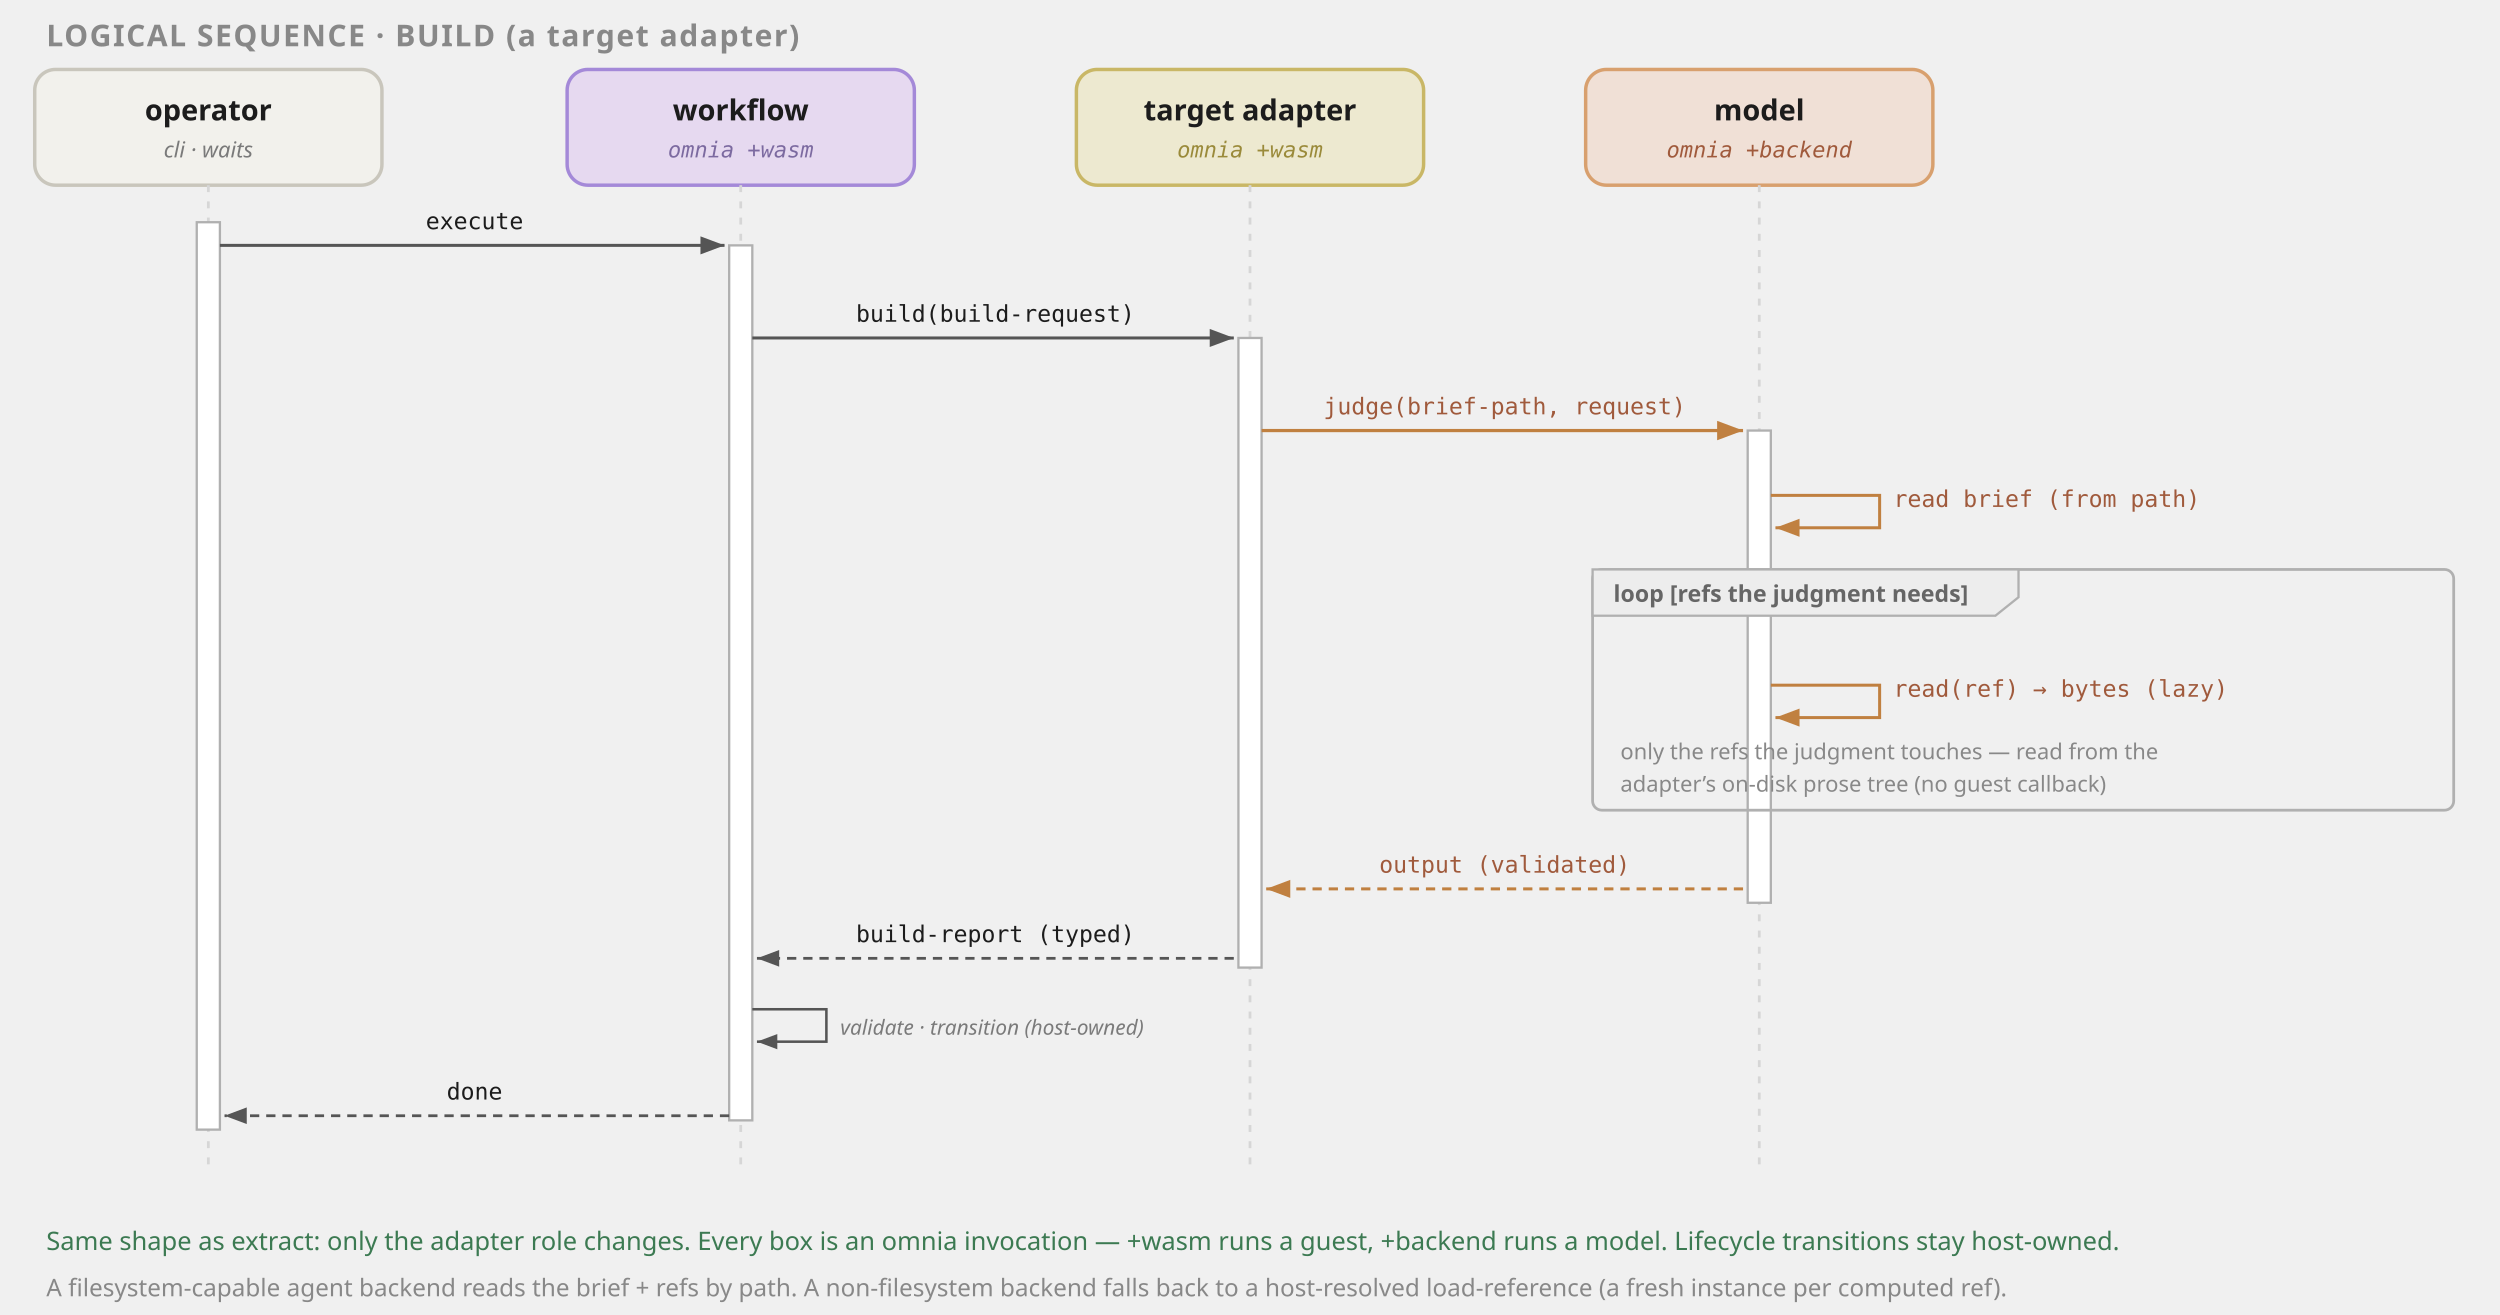
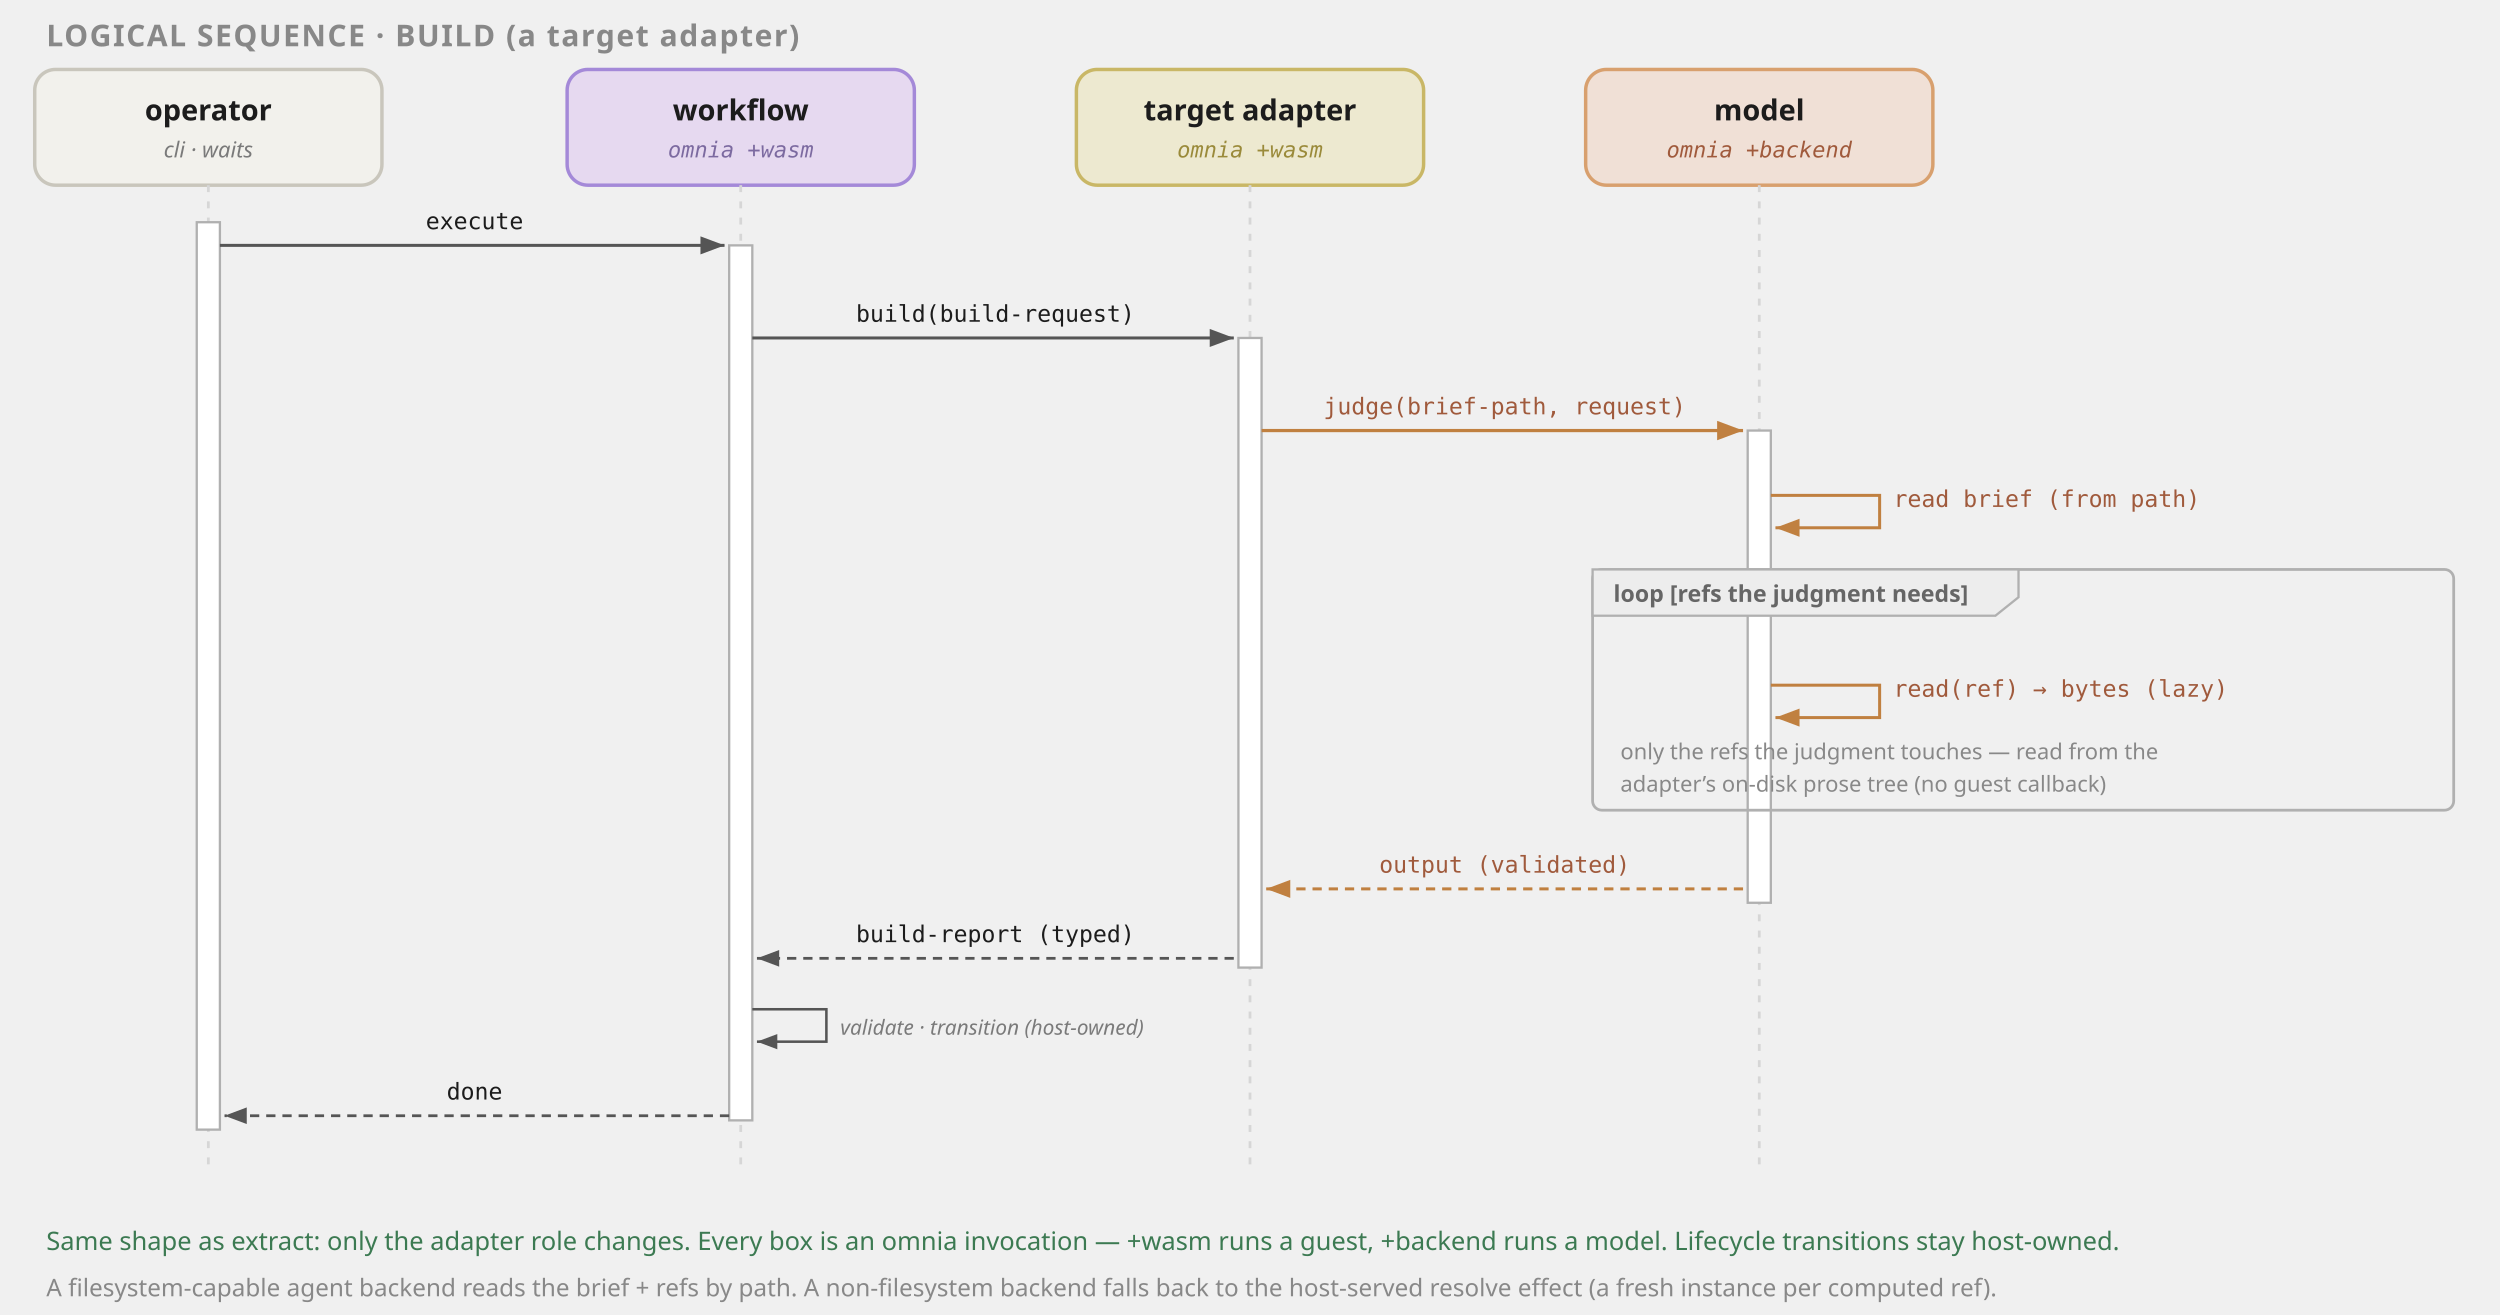
- <svg xmlns="http://www.w3.org/2000/svg" viewBox="0 0 1080 568" role="img" aria-label="Logical sequence for a build: the operator invokes the workflow (omnia +wasm), which invokes a target adapter (omnia +wasm) with a build request; the target adapter requests judge with a brief path from the model (omnia +backend); the model reads the brief from the adapter's on-disk prose tree and, in a loop over the references the judgment needs, reads each one directly — no guest callback; the model returns validated output to the target adapter, which returns a typed build-report to the workflow; the workflow validates and transitions, then returns done to the operator. A non-filesystem backend falls back to a host-resolved load-reference. Every box is an Omnia invocation and every +wasm box is a fresh instance.">
+ <svg xmlns="http://www.w3.org/2000/svg" viewBox="0 0 1080 568" role="img" aria-label="Logical sequence for a build: the operator invokes the workflow (omnia +wasm), which invokes a target adapter (omnia +wasm) with a build request; the target adapter requests judge with a brief path from the model (omnia +backend); the model reads the brief from the adapter's on-disk prose tree and, in a loop over the references the judgment needs, reads each one directly — no guest callback; the model returns validated output to the target adapter, which returns a typed build-report to the workflow; the workflow validates and transitions, then returns done to the operator. A non-filesystem backend falls back to the host-served resolve effect. Every box is an Omnia invocation and every +wasm box is a fresh instance.">
  <defs>
    <marker id="sb-arr" markerWidth="10" markerHeight="10" refX="8" refY="3" orient="auto">
      <path d="M0,0 L0,6 L8,3 z" fill="#555" />
    </marker>
    <marker id="sb-arrO" markerWidth="10" markerHeight="10" refX="8" refY="3" orient="auto">
      <path d="M0,0 L0,6 L8,3 z" fill="#c08040" />
    </marker>
  </defs>
  <text x="20" y="20" font-family="ui-sans-serif, system-ui, sans-serif" font-size="13" font-weight="700" fill="#888" letter-spacing="0.05em">LOGICAL SEQUENCE · BUILD (a target adapter)</text>
  <rect x="15" y="30" width="150" height="50" rx="9" fill="#f2f1ec" stroke="#c9c6bc" stroke-width="1.5" />
  <text x="90" y="52" text-anchor="middle" font-family="ui-sans-serif, system-ui, sans-serif" font-size="12.5" font-weight="600" fill="#1c1c1c">operator</text>
  <text x="90" y="68" text-anchor="middle" font-family="ui-sans-serif, system-ui, sans-serif" font-size="9.5" font-style="italic" fill="#7a7a7a">cli · waits</text>
  <rect x="245" y="30" width="150" height="50" rx="9" fill="#e6d9f0" stroke="#a489d8" stroke-width="1.5" />
  <text x="320" y="52" text-anchor="middle" font-family="ui-sans-serif, system-ui, sans-serif" font-size="12.5" font-weight="600" fill="#1c1c1c">workflow</text>
  <text x="320" y="68" text-anchor="middle" font-family="ui-monospace, monospace" font-size="9.5" font-style="italic" fill="#7c6aa0">omnia +wasm</text>
  <rect x="465" y="30" width="150" height="50" rx="9" fill="#ede9d0" stroke="#c9b766" stroke-width="1.5" />
  <text x="540" y="52" text-anchor="middle" font-family="ui-sans-serif, system-ui, sans-serif" font-size="12.5" font-weight="600" fill="#1c1c1c">target adapter</text>
  <text x="540" y="68" text-anchor="middle" font-family="ui-monospace, monospace" font-size="9.5" font-style="italic" fill="#9a8a3a">omnia +wasm</text>
  <rect x="685" y="30" width="150" height="50" rx="9" fill="#f0e0d6" stroke="#d8a06e" stroke-width="1.5" />
  <text x="760" y="52" text-anchor="middle" font-family="ui-sans-serif, system-ui, sans-serif" font-size="12.5" font-weight="600" fill="#1c1c1c">model</text>
  <text x="760" y="68" text-anchor="middle" font-family="ui-monospace, monospace" font-size="9.5" font-style="italic" fill="#a05a3c">omnia +backend</text>
  <line x1="90" y1="80" x2="90" y2="506" stroke="#d6d6d6" stroke-width="1.2" stroke-dasharray="3 4" />
  <line x1="320" y1="80" x2="320" y2="506" stroke="#d6d6d6" stroke-width="1.2" stroke-dasharray="3 4" />
  <line x1="540" y1="80" x2="540" y2="506" stroke="#d6d6d6" stroke-width="1.2" stroke-dasharray="3 4" />
  <line x1="760" y1="80" x2="760" y2="506" stroke="#d6d6d6" stroke-width="1.2" stroke-dasharray="3 4" />
  <rect x="85" y="96" width="10" height="392" fill="#ffffff" stroke="#b0b0b0" stroke-width="1" />
  <rect x="315" y="106" width="10" height="378" fill="#ffffff" stroke="#b0b0b0" stroke-width="1" />
  <rect x="535" y="146" width="10" height="272" fill="#ffffff" stroke="#b0b0b0" stroke-width="1" />
  <rect x="755" y="186" width="10" height="204" fill="#ffffff" stroke="#b0b0b0" stroke-width="1" />
  <text x="205" y="99" text-anchor="middle" font-family="ui-monospace, monospace" font-size="10" fill="#1c1c1c">execute</text>
  <path d="M95 106 L313 106" stroke="#555" stroke-width="1.3" fill="none" marker-end="url(#sb-arr)" />
  <text x="430" y="139" text-anchor="middle" font-family="ui-monospace, monospace" font-size="10" fill="#1c1c1c">build(build-request)</text>
  <path d="M325 146 L533 146" stroke="#555" stroke-width="1.3" fill="none" marker-end="url(#sb-arr)" />
  <text x="650" y="179" text-anchor="middle" font-family="ui-monospace, monospace" font-size="10" fill="#a05a3c">judge(brief-path, request)</text>
  <path d="M545 186 L753 186" stroke="#c08040" stroke-width="1.4" fill="none" marker-end="url(#sb-arrO)" />
  <path d="M765 214 H812 V228 H767" stroke="#c08040" stroke-width="1.3" fill="none" marker-end="url(#sb-arrO)" />
  <text x="818" y="219" font-family="ui-monospace, monospace" font-size="10" fill="#a05a3c">read brief (from path)</text>
  <rect x="688" y="246" width="372" height="104" rx="4" fill="none" stroke="#b0b0b0" stroke-width="1.2" />
  <path d="M688 246 h184 v12 l-10 8 h-174 z" fill="#ededed" stroke="#b0b0b0" stroke-width="1" />
  <text x="697" y="260" font-family="ui-sans-serif, system-ui, sans-serif" font-size="10" font-weight="600" fill="#666">loop [refs the judgment needs]</text>
  <path d="M765 296 H812 V310 H767" stroke="#c08040" stroke-width="1.3" fill="none" marker-end="url(#sb-arrO)" />
  <text x="818" y="301" font-family="ui-monospace, monospace" font-size="10" fill="#a05a3c">read(ref) → bytes (lazy)</text>
  <text x="700" y="328" font-family="ui-sans-serif, system-ui, sans-serif" font-size="9.5" fill="#888">only the refs the judgment touches — read from the</text>
  <text x="700" y="342" font-family="ui-sans-serif, system-ui, sans-serif" font-size="9.5" fill="#888">adapter’s on-disk prose tree (no guest callback)</text>
  <text x="650" y="377" text-anchor="middle" font-family="ui-monospace, monospace" font-size="10" fill="#a05a3c">output (validated)</text>
  <path d="M753 384 L547 384" stroke="#c08040" stroke-width="1.3" fill="none" stroke-dasharray="4 3" marker-end="url(#sb-arrO)" />
  <text x="430" y="407" text-anchor="middle" font-family="ui-monospace, monospace" font-size="10" fill="#1c1c1c">build-report (typed)</text>
  <path d="M533 414 L327 414" stroke="#555" stroke-width="1.2" fill="none" stroke-dasharray="4 3" marker-end="url(#sb-arr)" />
  <path d="M325 436 L357 436 L357 450 L327 450" stroke="#555" stroke-width="1.1" fill="none" marker-end="url(#sb-arr)" />
  <text x="363" y="447" font-family="ui-sans-serif, system-ui, sans-serif" font-size="9" font-style="italic" fill="#7a7a7a">validate · transition (host-owned)</text>
  <text x="205" y="475" text-anchor="middle" font-family="ui-monospace, monospace" font-size="10" fill="#1c1c1c">done</text>
  <path d="M315 482 L97 482" stroke="#555" stroke-width="1.2" fill="none" stroke-dasharray="4 3" marker-end="url(#sb-arr)" />
  <text x="20" y="540" font-family="ui-sans-serif, system-ui, sans-serif" font-size="11" fill="#3c7a52">Same shape as extract: only the adapter role changes. Every box is an omnia invocation — +wasm runs a guest, +backend runs a model. Lifecycle transitions stay host-owned.</text>
-   <text x="20" y="560" font-family="ui-sans-serif, system-ui, sans-serif" font-size="10.5" fill="#888">A filesystem-capable agent backend reads the brief + refs by path. A non-filesystem backend falls back to a host-resolved load-reference (a fresh instance per computed ref).</text>
+   <text x="20" y="560" font-family="ui-sans-serif, system-ui, sans-serif" font-size="10.5" fill="#888">A filesystem-capable agent backend reads the brief + refs by path. A non-filesystem backend falls back to the host-served resolve effect (a fresh instance per computed ref).</text>
</svg>
